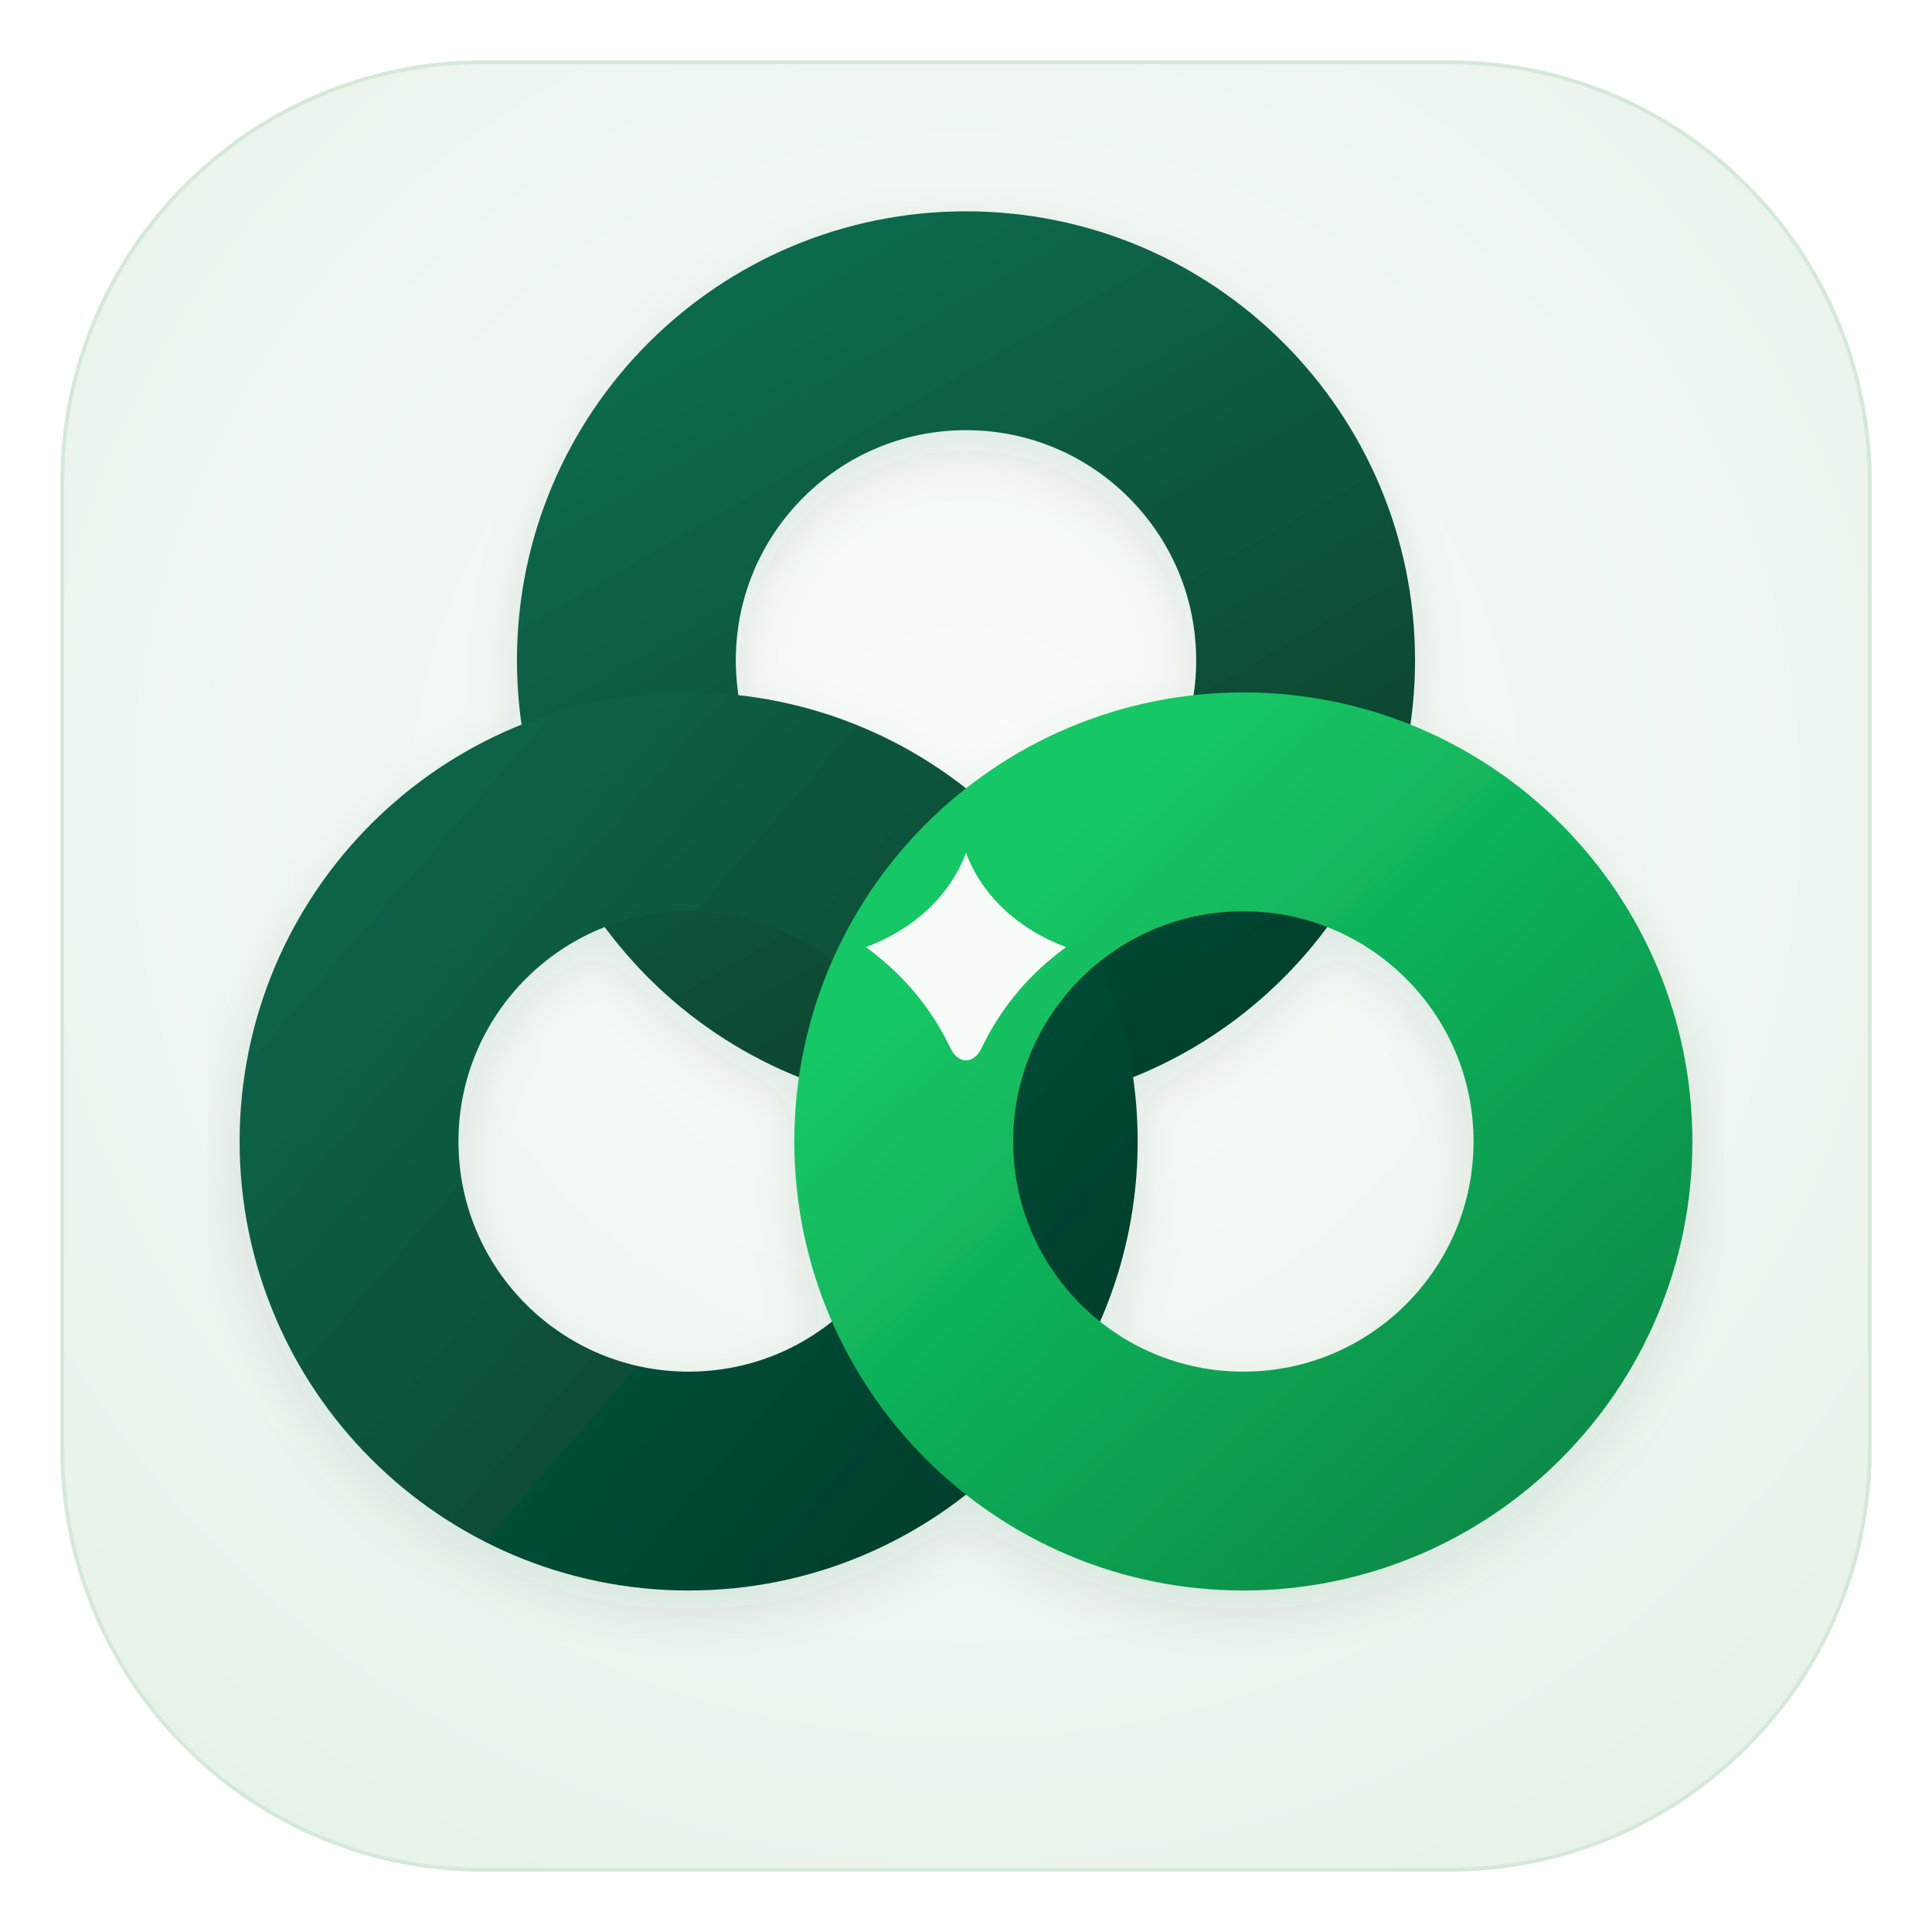
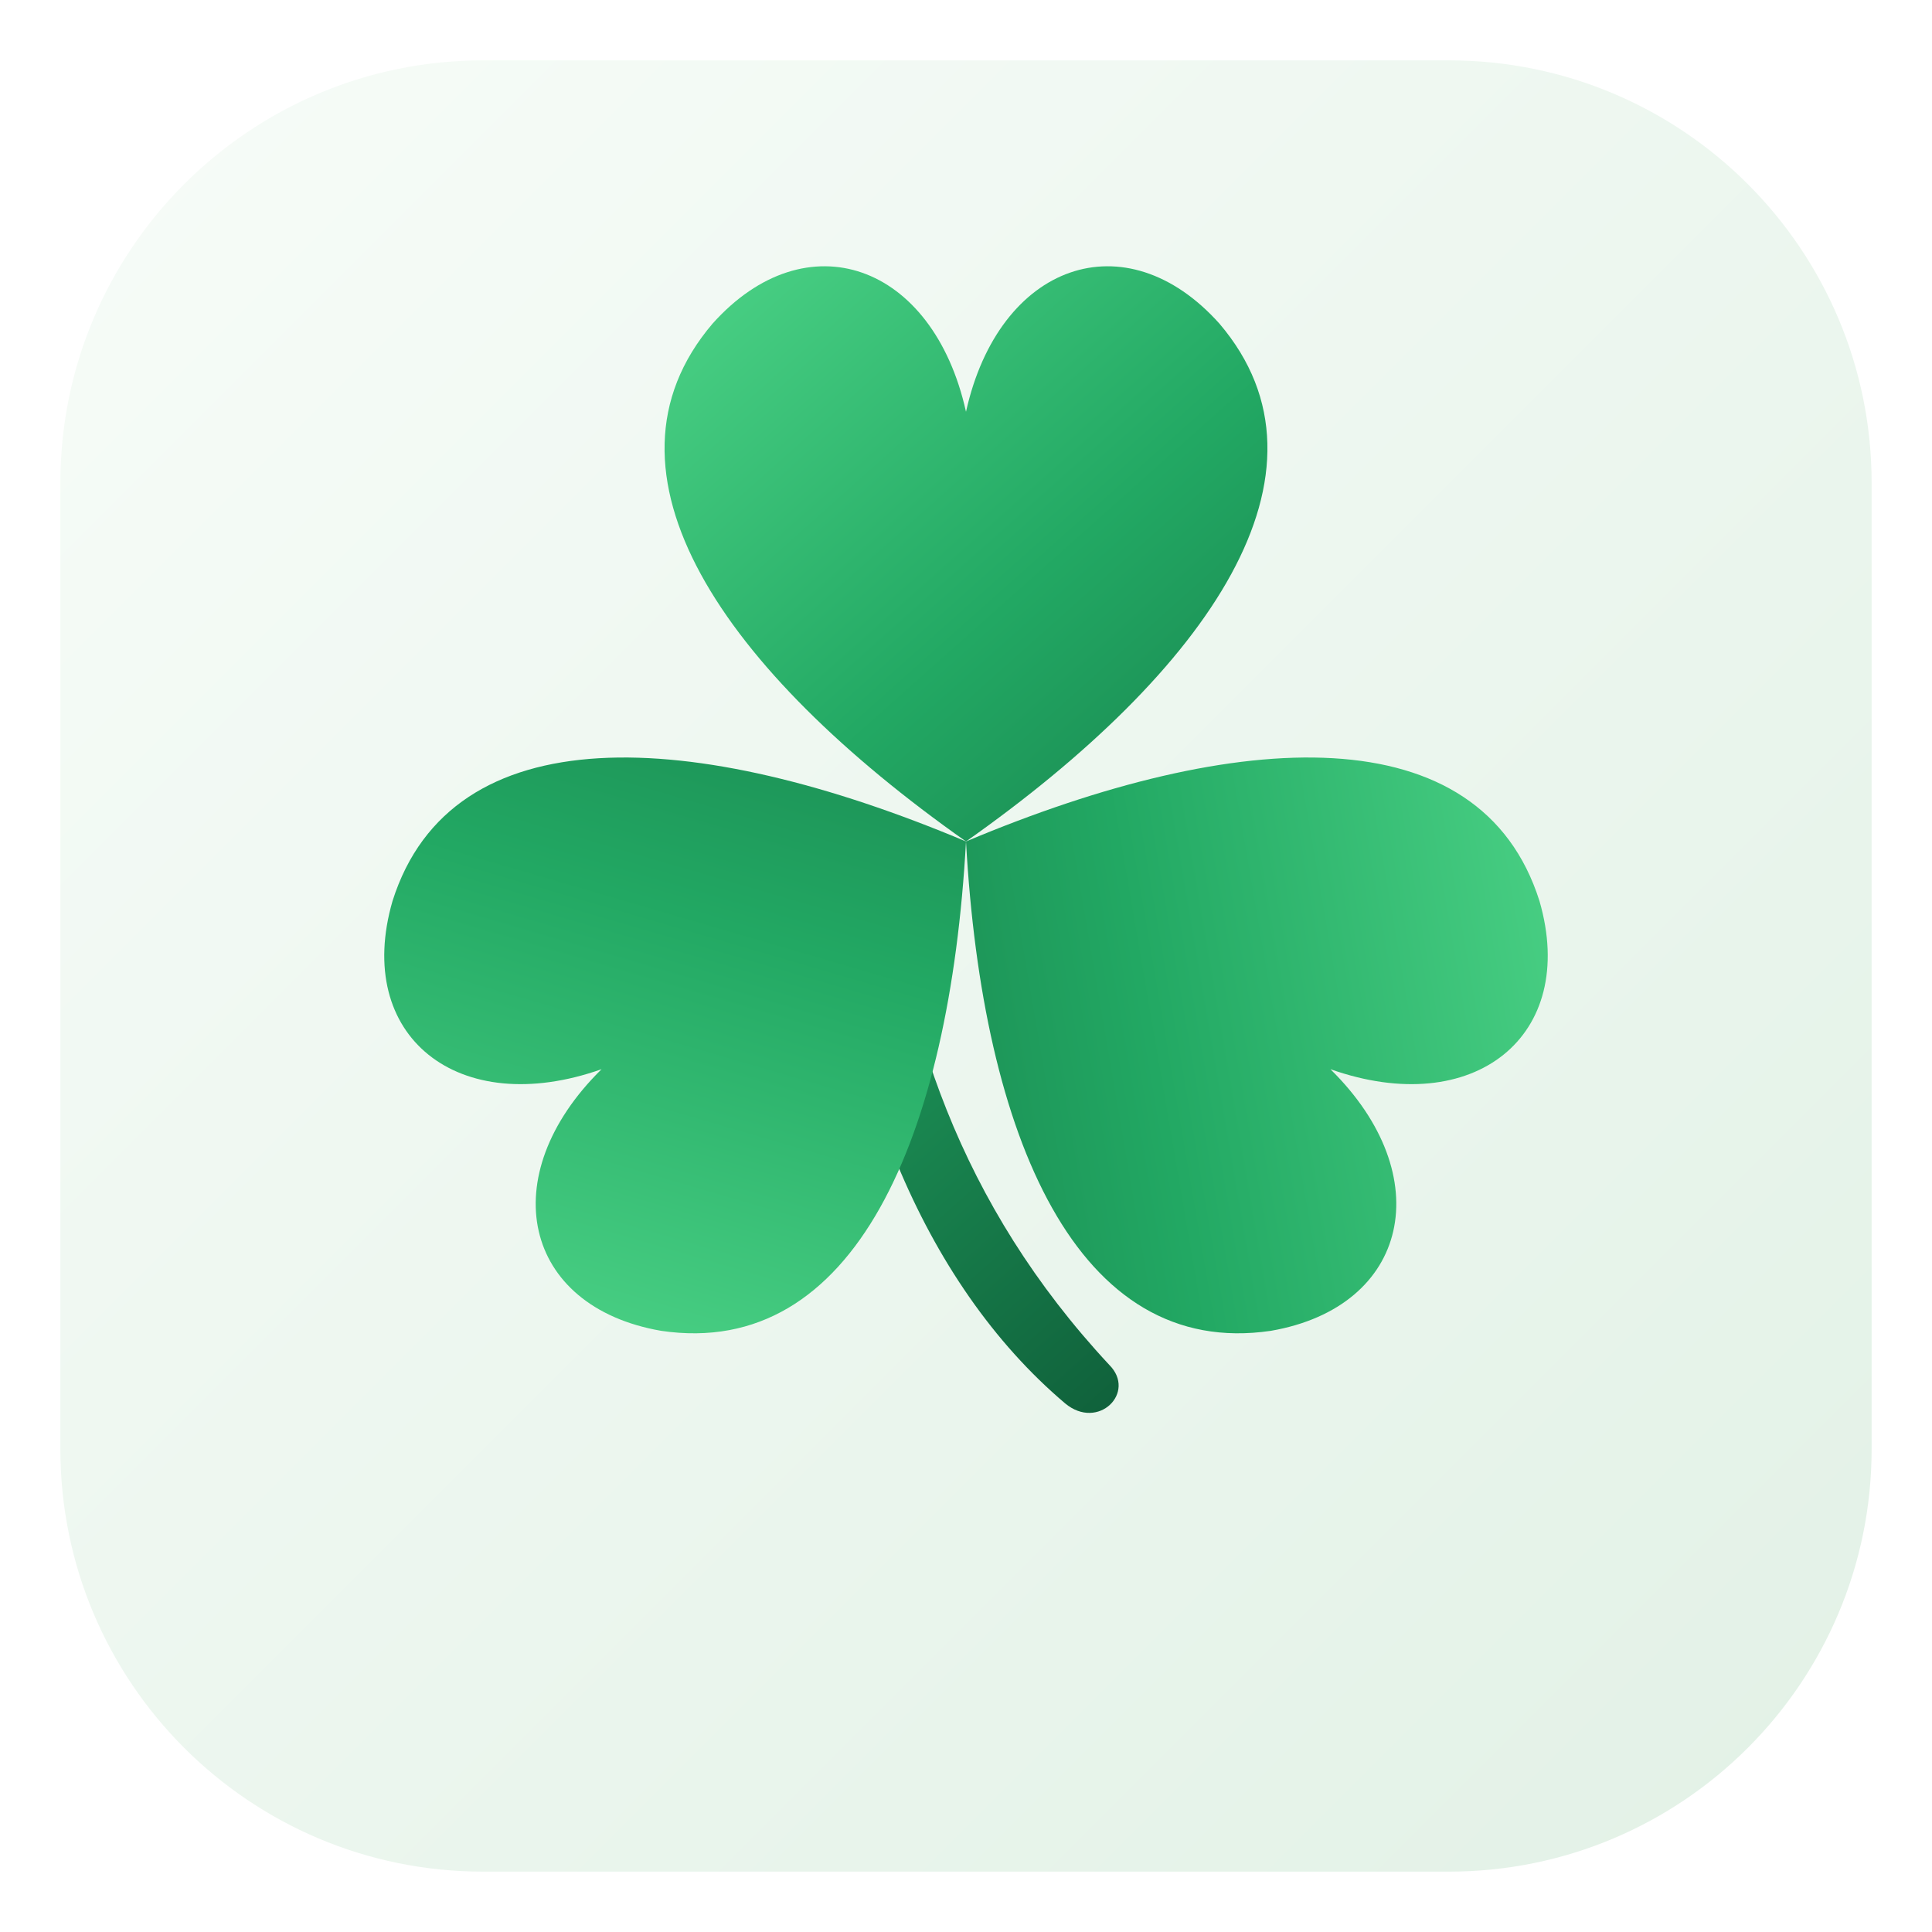
- <svg xmlns="http://www.w3.org/2000/svg" width="1024" height="1024" viewBox="0 0 1024 1024" fill="none">
+ <svg xmlns="http://www.w3.org/2000/svg" width="1024" height="1024" viewBox="0 0 1024 1024">
  <defs>
-     <radialGradient id="tile" cx="0" cy="0" r="1" gradientUnits="userSpaceOnUse" gradientTransform="translate(512 430) rotate(90) scale(650)">
-       <stop offset="0" stop-color="#FAFDFA" />
-       <stop offset="1" stop-color="#E7F3E9" />
-     </radialGradient>
-     <linearGradient id="evergreenTop" x1="400" y1="166" x2="610" y2="530" gradientUnits="userSpaceOnUse">
-       <stop stop-color="#0B694B" />
-       <stop offset="1" stop-color="#06432F" />
+     <linearGradient id="tile" x1="0" y1="0" x2="1" y2="1">
+       <stop offset="0" stop-color="#F7FCF8" />
+       <stop offset="1" stop-color="#E2F1E6" />
    </linearGradient>
-     <linearGradient id="evergreenLeft" x1="188" y1="470" x2="550" y2="784" gradientUnits="userSpaceOnUse">
-       <stop stop-color="#0A6347" />
-       <stop offset="1" stop-color="#043D2B" />
+     <linearGradient id="leaf" x1="-190" y1="-215" x2="180" y2="200" gradientUnits="userSpaceOnUse">
+       <stop offset="0" stop-color="#5BE293" />
+       <stop offset="0.42" stop-color="#22A863" />
+       <stop offset="1" stop-color="#0A4A2E" />
    </linearGradient>
-     <linearGradient id="fernRight" x1="556" y1="451" x2="844" y2="770" gradientUnits="userSpaceOnUse">
-       <stop stop-color="#16C765" />
-       <stop offset="1" stop-color="#078B47" />
-     </linearGradient>
-     <filter id="softLift" x="110" y="90" width="804" height="790" filterUnits="userSpaceOnUse" color-interpolation-filters="sRGB">
-       <feDropShadow dx="0" dy="10" stdDeviation="14" flood-color="#0B3D2B" flood-opacity="0.10" />
-     </filter>
  </defs>
  <rect x="32" y="32" width="960" height="960" rx="224" fill="url(#tile)" />
-   <rect x="33" y="33" width="958" height="958" rx="223" stroke="#D5E9D9" stroke-width="2" />
-   <g filter="url(#softLift)" fill="none" stroke-width="116">
-     <circle cx="512" cy="350" r="180" stroke="url(#evergreenTop)" />
-     <circle cx="365" cy="605" r="180" stroke="url(#evergreenLeft)" />
-     <circle cx="659" cy="605" r="180" stroke="url(#fernRight)" />
+   <g transform="translate(512,446) scale(1.46)" fill="url(#leaf)">
+     <path d="M-30,-4 C-24,66 -2,132 52,190 C62,200 48,214 36,204 C-16,160 -46,84 -50,0 Z" />
+     <path d="M0,0 C-88,-62 -138,-134 -92,-188 C-58,-226 -12,-210 0,-156 C12,-210 58,-226 92,-188 C138,-134 88,-62 0,0 Z" />
+     <path d="M0,0 C-88,-62 -138,-134 -92,-188 C-58,-226 -12,-210 0,-156 C12,-210 58,-226 92,-188 C138,-134 88,-62 0,0 Z" transform="rotate(122)" />
+     <path d="M0,0 C-88,-62 -138,-134 -92,-188 C-58,-226 -12,-210 0,-156 C12,-210 58,-226 92,-188 C138,-134 88,-62 0,0 Z" transform="rotate(238)" />
  </g>
-   <path d="M512 452            C521 476 541 493 565 502            C546 516 531 533 520 556            C516 564 508 564 504 556            C493 533 478 516 459 502            C483 493 503 476 512 452Z" fill="#F7FBF7" />
</svg>
